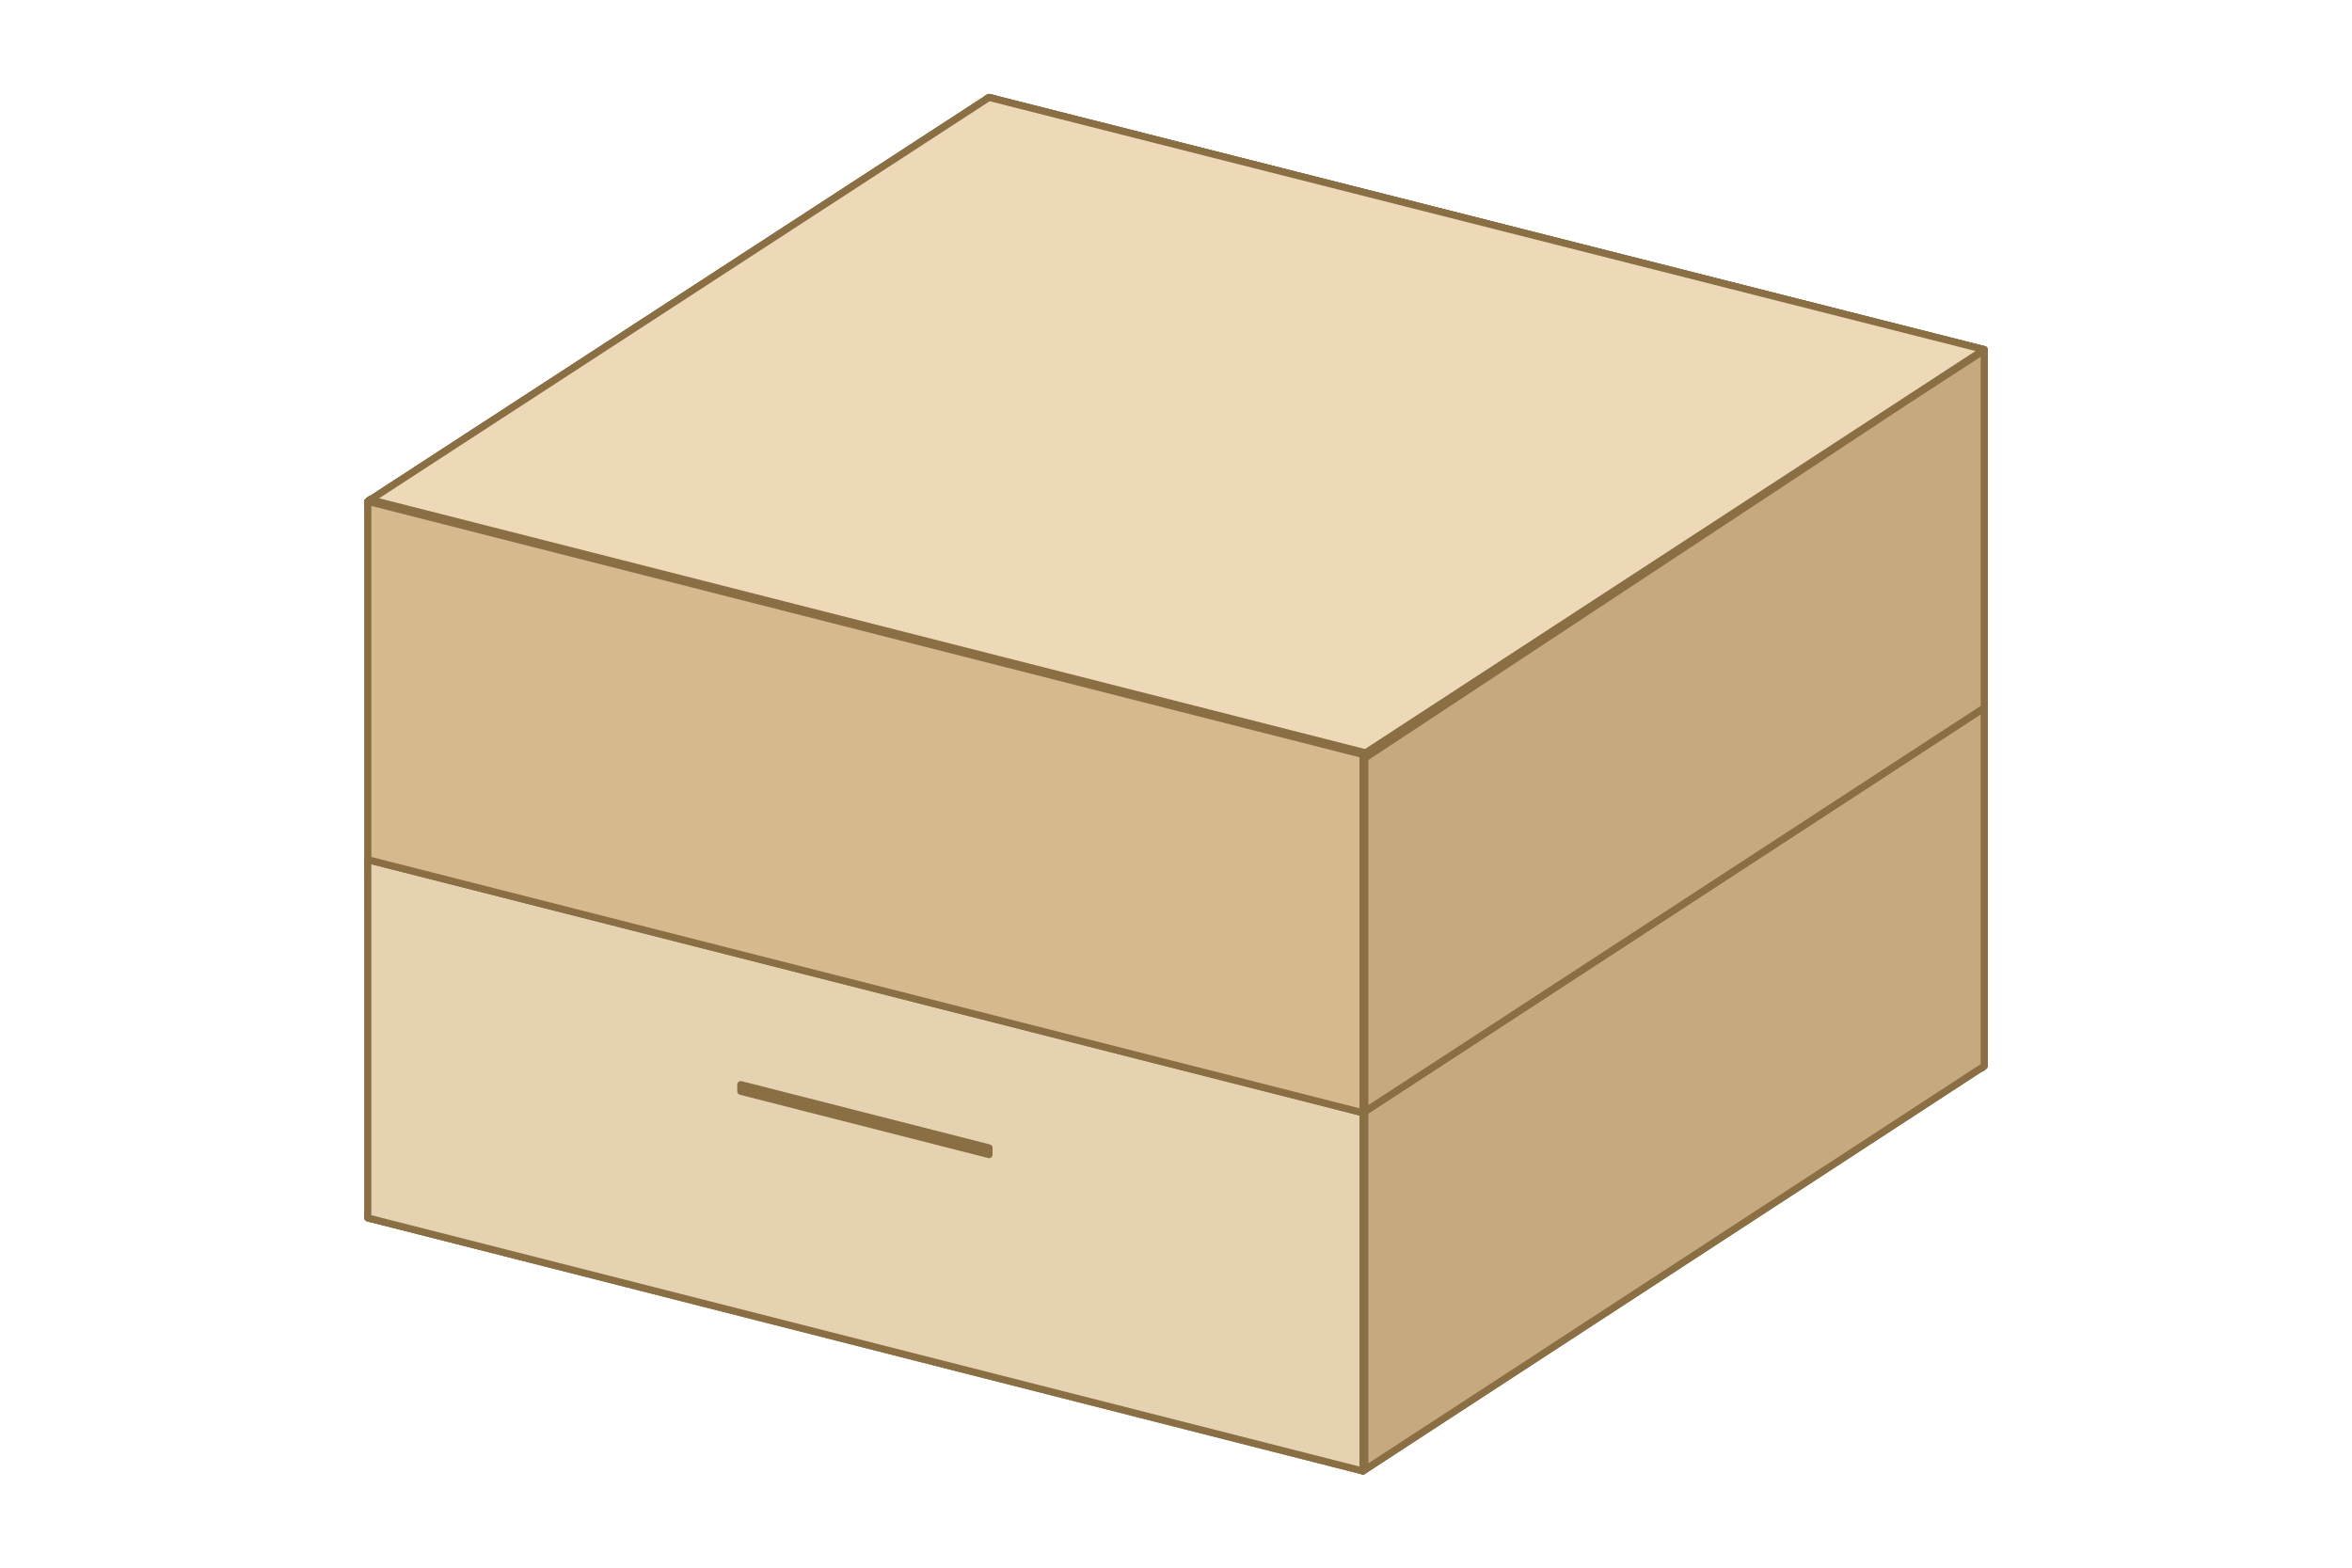
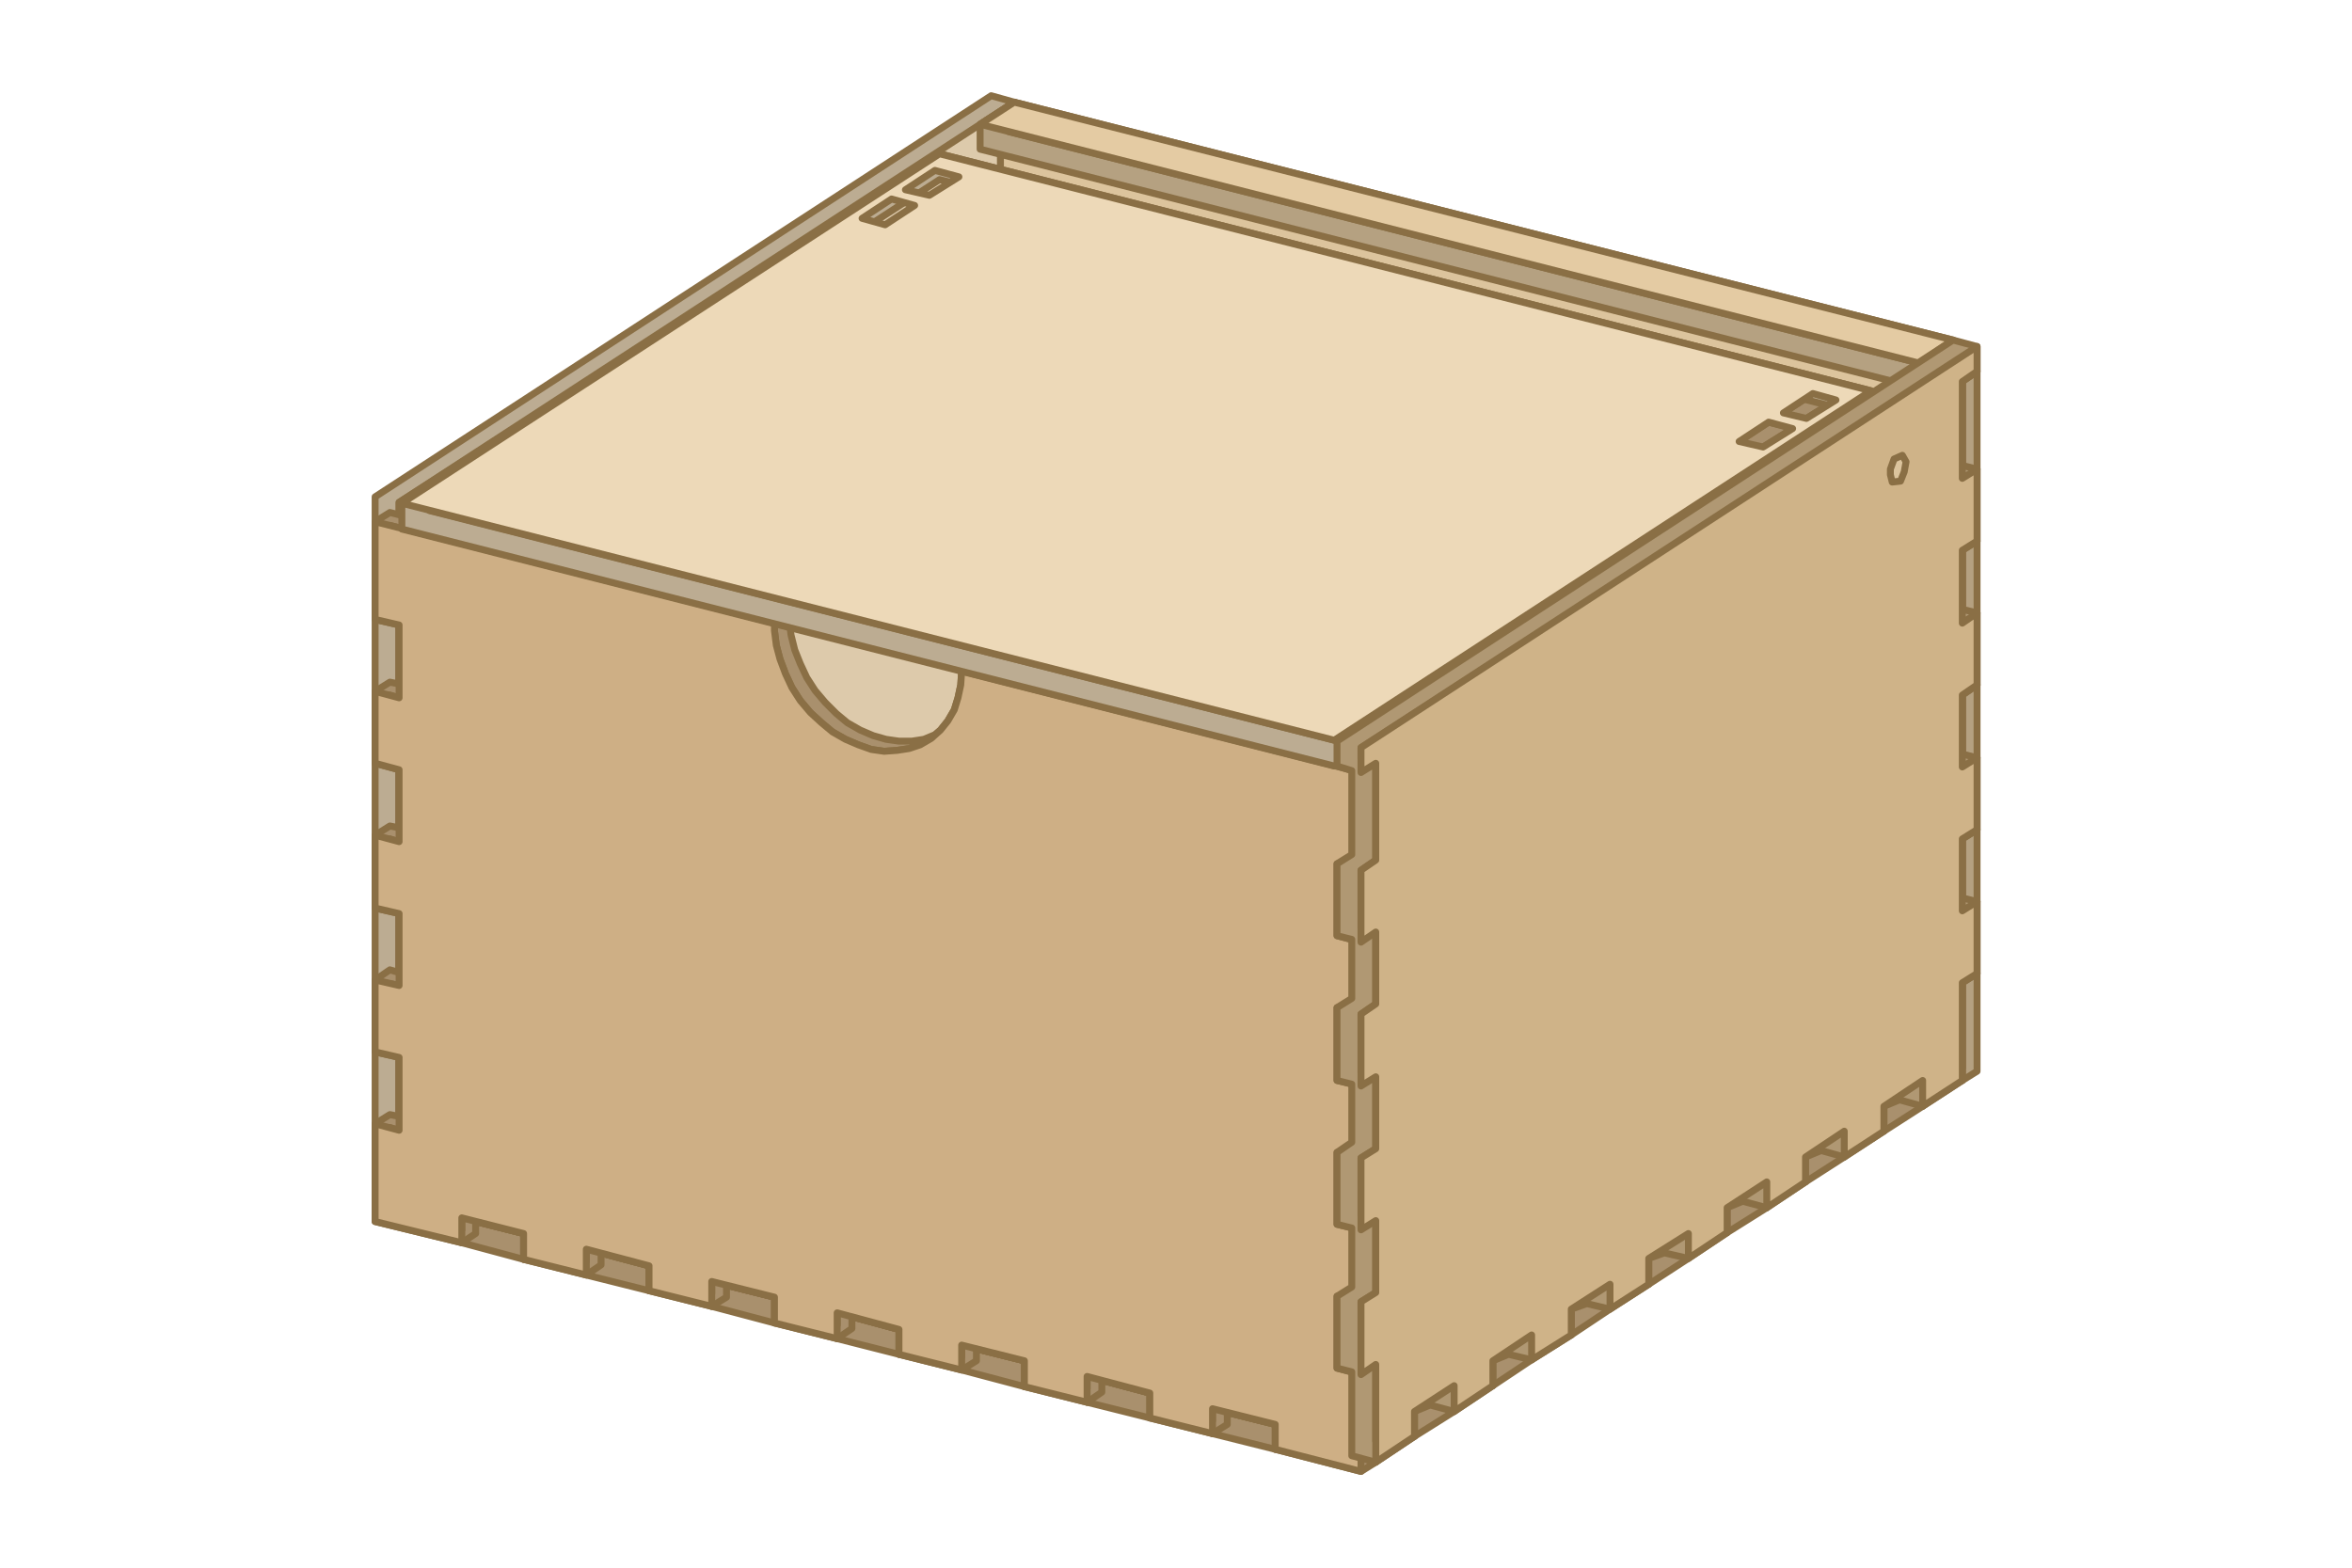
- <svg xmlns="http://www.w3.org/2000/svg" width="300" height="200" viewBox="-41.9 -104.31 186 161.04">
-   <path fill="#b5a181" fill-rule="evenodd" stroke="#8A6F45" stroke-linejoin="round" stroke-width=".72" d="m31.9-57.6 102.2 26V5.2L31.7-20.6v-36.8Zm0 36.8 102 25.9v-36.5l-102-25.9Z" />
-   <path fill="#dcc49d" fill-rule="evenodd" stroke="#8A6F45" stroke-linejoin="round" stroke-width=".72" d="M133.9 5.4v-36.8l-102.2-26v36.8Z" />
-   <path fill="#b5a181" fill-rule="evenodd" stroke="#8A6F45" stroke-linejoin="round" stroke-width=".72" d="m31.9-94.3 102.2 25.9v36.8L31.7-57.4v-36.8Zm0 36.7 102 25.9v-36.5l-102-25.9Z" />
-   <path fill="#dcc49d" fill-rule="evenodd" stroke="#8A6F45" stroke-linejoin="round" stroke-width=".72" d="M133.9-31.4v-36.8l-102.2-26v36.8Z" />
-   <path fill="#b09873" fill-rule="evenodd" stroke="#8A6F45" stroke-linejoin="round" stroke-width=".72" d="M32.4-57.5v36.8l-63.9 41.6-.4-36.9 63.8-41.6Zm-.5 36.7v-36.4l-63.4 41.3v36.4Z" />
-   <path fill="#cfb388" fill-rule="evenodd" stroke="#8A6F45" stroke-linejoin="round" stroke-width=".72" d="M32.4-20.7v-36.8l-63.9 41.6v36.8Z" />
-   <path fill="#b5a181" fill-rule="evenodd" stroke="#8A6F45" stroke-linejoin="round" stroke-width=".72" d="M32.4-94.2v36.7l-63.9 41.6-.4-36.9 63.8-41.5Zm-.5 36.6v-36.3l-63.4 41.2v36.4Z" />
-   <path fill="#d5be98" fill-rule="evenodd" stroke="#8A6F45" stroke-linejoin="round" stroke-width=".72" d="M-31.5-52.7v36.8l63.9-41.6v-36.7Z" />
-   <path fill="#a9906d" fill-rule="evenodd" stroke="#8A6F45" stroke-linejoin="round" stroke-width=".72" d="m-31.9 20.3 63.8-41.6 102.2 26-63.8 42.1-102.2-26Zm63.8-41.1-63.3 41.2L70.3 46.3l63.3-41.2Z" />
-   <path fill="#d5b689" fill-rule="evenodd" stroke="#8A6F45" stroke-linejoin="round" stroke-width=".72" d="m31.9-21.3 102.2 26-63.8 41.6-102.2-26Z" />
-   <path fill="#a9906d" fill-rule="evenodd" stroke="#8A6F45" stroke-linejoin="round" stroke-width=".72" d="M134.1-31.6V5.2L70.3 46.8l-.5-36.9 63.9-41.6Zm-.4 36.7v-36.4L70.3 10v36.4Z" />
-   <path fill="#c7a980" fill-rule="evenodd" stroke="#8A6F45" stroke-linejoin="round" stroke-width=".72" d="M70.3 46.8V10l63.8-41.6V5.2Z" />
-   <path fill="#a9906d" fill-rule="evenodd" stroke="#8A6F45" stroke-linejoin="round" stroke-width=".72" d="M134.1-68.4v36.8L70.3 10l-.5-36.9 63.9-41.6Zm-.4 36.7v-36.4L70.3-26.8V9.6Z" />
-   <path fill="#c7a980" fill-rule="evenodd" stroke="#8A6F45" stroke-linejoin="round" stroke-width=".72" d="M134.1-68.4v36.8L70.3 10v-36.8Z" />
-   <path fill="#bcac92" fill-rule="evenodd" stroke="#8A6F45" stroke-linejoin="round" stroke-width=".72" d="m-31.7-16.2 102.2 26v36.8L-31.9 20.8V-16Zm0 36.8 102 25.9V10l-102-25.9Z" />
-   <path fill="#e4d2b1" fill-rule="evenodd" stroke="#8A6F45" stroke-linejoin="round" stroke-width=".72" d="M-31.9 20.8V-16L70.3 10v36.8Zm38.3-13 25.5 6.5v-.7L6.4 7.1Z" />
-   <path fill="#bcac92" fill-rule="evenodd" stroke="#8A6F45" stroke-linejoin="round" stroke-width=".72" d="m-31.9-52.8 63.8-41.5 102.2 25.9-63.8 42.1-102.2-26Zm63.8-41.1-63.3 41.3L70.3-26.8 133.6-68Z" />
-   <path fill="#edd9b8" fill-rule="evenodd" stroke="#8A6F45" stroke-linejoin="round" stroke-width=".72" d="M134.1-68.4 70.3-26.8l-102.2-26 63.8-41.5Z" />
-   <path fill="#b09873" fill-rule="evenodd" stroke="#8A6F45" stroke-linejoin="round" stroke-width=".72" d="M-31.7-53 70.5-27V9.8L-31.9-16v-36.8Zm0 36.8 102 25.9v-36.5l-102-25.9Z" />
-   <path fill="#d6b98c" fill-rule="evenodd" stroke="#8A6F45" stroke-linejoin="round" stroke-width=".72" d="M70.3-26.8V10L-31.9-16v-36.8Z" />
+ <svg xmlns="http://www.w3.org/2000/svg" width="300" height="200" viewBox="-77.19 -88.98 194.46 170.02">
+   <path fill="#b5a181" fill-rule="evenodd" stroke="#8A6F45" stroke-linejoin="round" stroke-width=".75" d="M90.7 21.8v1.3l-1.5 1-6.8-1.7v-2.8l-5.2-1.3v1.3l-1.6 1-6.8-1.7v-2.7l-5.2-1.3v1.3l-1.6 1-6.8-1.7v-2.8L50 11.4v1.3l-1.6 1.1-6.7-1.8V9.3L36.5 8v1.3l-1.6 1-6.8-1.7V5.8l-5.2-1.3v1.3l-1.6 1.1-6.8-1.8V2.4L9.3 1.1v1.3l-1.6 1L-1.6 1V-9.5L0-10.6l1 .3v-6.4l-2.6-.6v-7.9l1.6-1 1 .3v-6.4l-2.6-.7v-7.8l1.6-1 1 .2V-48l-2.6-.6v-7.8L0-57.5l1 .3v-6.4l-2.6-.6v-10.6l1.6-1 106.9 27.1v10.6l-1.6 1-1-.2v6.4l2.6.6v7.8l-1.6 1.1-1-.3v6.4l2.6.6v7.9l-1.6 1-1-.3V.3l2.6.7v7.8l-1.6 1-1-.2V16l2.6.6v10.6l-1.6 1-9.4-2.4v-2.7ZM0-49.6l2.5.6v7.8L1-40.1l-1-.3v6.4l2.5.6v7.9l-1.5 1-1-.2v6.3l2.5.7v7.8L1-8.9l-1-.2V0l7.7 2V.7L9.3-.4l6.8 1.8v2.7l5.2 1.3V4.1l1.6-1 6.8 1.7v2.7l5.2 1.4V7.6l1.6-1.1 6.8 1.8V11l5.1 1.3V11l1.6-1 6.8 1.7v2.7l5.2 1.4v-1.3l1.6-1.1 6.8 1.7v2.8l5.2 1.3v-1.3l1.6-1 6.8 1.7v2.7l5.2 1.4v-1.3l1.5-1.1 6.8 1.7v2.8l7.8 2v-9.2l-2.6-.6V9.2l1.6-1.1 1 .3V2l-2.6-.6v-7.9l1.6-1 1 .3v-6.4l-2.6-.7v-7.8l1.6-1 1 .2v-6.4l-2.6-.6v-7.8l1.6-1.1 1 .3v-9.1L0-74.4v9.1l2.5.7v7.8l-1.5 1-1-.2Z" />
+   <path fill="#dcc49d" fill-rule="evenodd" stroke="#8A6F45" stroke-linejoin="round" stroke-width=".75" d="M102.7-37.7v7.8l2.6.6v7.9l-2.6-.7v7.8l2.6.7v7.8l-2.6-.7v7.9l2.6.6v7.8l-2.6-.6V17l2.6.6v10.6l-9.4-2.4v-2.7l-6.7-1.7v2.7l-6.8-1.7v-2.8l-6.8-1.7v2.7l-6.8-1.7v-2.7L62 14.5v2.7l-6.8-1.7v-2.8L48.4 11v2.8L41.7 12V9.3l-6.8-1.7v2.7l-6.8-1.7V5.8l-6.8-1.7v2.8l-6.8-1.8V2.4L7.7.7v2.7L-1.6 1V-9.5l2.6.6v-7.8l-2.6-.6v-7.9l2.6.7v-7.8l-2.6-.7v-7.8l2.6.7V-48l-2.6-.6v-7.8l2.6.6v-7.8l-2.6-.6v-10.6l106.9 27.2v10.5Z" />
+   <path fill="#b09873" fill-rule="evenodd" stroke="#8A6F45" stroke-linejoin="round" stroke-width=".75" d="m.9-67.3.2.8.1.9v.9l-.1 1.1-.2 1-.4 1.1-.4.9-.5.8-.6.6-1.1.6-3.1-.6-.9-.7-5.9 3.4-2.6-.7v-5l.6-3.1 3.2-2.1 1.5.4v-1.4l3.2-2.1 2.6.7v.8l3.1.7.9.5Zm-11.7 2.7-.7 2.7-.5 3.1 5.4-3.6 2.5.7.1.9.2.8.8-.5.5-.8.5-.9.3-1 .3-1.1.1-1v-1l-.1-.9-.3-.7-1.8.8-2.6-.6-.6 2.7-1.6 1Z" />
+   <path fill="#cfb388" fill-rule="evenodd" stroke="#8A6F45" stroke-linejoin="round" stroke-width=".75" d="m-6.7-65-1.6 1v-2.7l-3.2 2.1v2.7l-.5 5.4 7.9-5.2.1.9.2.8.7 1.2 1 .2 1.1-.6.6-.6.5-.8.4-.9.4-1.1.2-1 .1-1.1v-.9l-.1-.9-.2-.8-.8-.9H-1l-2.5 1.1v-2.7l-3.2 2Zm4.4 2.1.3.9.8-.2.5-.9.1-1.1-.3-.7-.9.4-.4 1.1Z" />
+   <path fill="#bcac92" fill-rule="evenodd" stroke="#8A6F45" stroke-linejoin="round" stroke-width=".75" d="M2.5-64.6v7.8l-1.5 1v6.4l1.5.4v7.8L1-40.1v6.3l1.5.4v7.9l-1.5 1v6.4l1.5.4v7.8L1-8.9V1.7l-4.3 2.7-2.5-.6-1.7.7v2.7l-4.3 2.8-2.5-.7-1.7.7v2.7l-4.2 2.8-2.6-.7-1.7.7v2.7l-4.2 2.8-2.6-.6-1.7.6v2.8l-4.2 2.7-2.5-.6-1.7.6v2.8l-4.3 2.7-2.5-.6-1.7.7v2.7l-4.3 2.8-2.5-.7-1.7.7v2.7l-4.2 2.8-2.6-.7v-9.1l-1.6-.4v-7.8l1.6-1v-6.4l-1.6-.4V9.5l1.6-1.1V2l-1.6-.4v-7.8l1.6-1v-6.4l-1.6-.4v-7.8l1.6-1V-32l-1.6-.4v-2.7L0-78.6l2.5.7v2.7L1-74.1v9.1Zm-65.1 31.8v10.6l-1.6 1v6.4l1.6.4v7.8l-1.6 1.1V.8l1.6.5v7.8l-1.6 1v6.4l1.6.4v7.8l-1.6 1v6.4l1.6.4v8.3l1.7-1.1v-2.8l4.2-2.7 2.5.6 1.7-.7v-2.7l4.3-2.8 2.5.7 1.7-.7v-2.7l4.3-2.8 2.5.7 1.7-.7v-2.7l4.2-2.8 2.6.7 1.7-.7v-2.7l4.2-2.8 2.6.6 1.7-.6V9.3l4.2-2.7 2.5.6 1.7-.6V3.8l4.3-2.7 2.5.6 1.7-.7V-9.5L0-10.6v-6.3l-1.6-.4v-7.9l1.6-1v-6.4l-1.6-.4v-7.8l1.6-1v-6.4l-1.6-.4v-7.8L0-57.5v-6.3l-1.6-.4v-10.6l1.6-1-64.2 41.3v1.3Z" />
+   <path fill="#ddcaab" fill-rule="evenodd" stroke="#8A6F45" stroke-linejoin="round" stroke-width=".75" d="m2.5-77.9-66.7 43.4v2.8l1.6-1.1v10.6l-1.6 1v7.9l1.6-1.1v7.8l-1.6 1.1v7.8l1.6-1v7.8l-1.6 1v7.8l1.6-1v7.8l-1.6 1v7.9l1.6-1.1v10.6l4.2-2.8v-2.7l4.2-2.8v2.8l4.3-2.8v-2.7l4.2-2.8V32l4.3-2.7v-2.8l4.2-2.7v2.7l4.2-2.7V21l4.3-2.7V21l4.2-2.8v-2.7l4.3-2.8v2.8l4.2-2.8V10l4.2-2.8V10l4.3-2.8V4.5l4.2-2.8v2.7L1 1.7V-8.9l1.5-1v-7.8l-1.5 1v-7.8l1.5-1v-7.9L1-32.3v-7.8l1.5-1.1V-49L1-48v-7.8l1.5-1v-7.8l-1.5 1v-10.5l1.5-1.1ZM-6.8-64l.2.8.8-.1.5-1 .1-1.1-.3-.7-.9.4-.4 1.1Z" />
+   <path fill="#a9906d" fill-rule="evenodd" stroke="#8A6F45" stroke-linejoin="round" stroke-width=".75" d="m16.1 2.8 5.2 1.3 1.6-1 6.8 1.7v1.4l5.2 1.4 1.6-1.1 6.8 1.8v1.4l5.1 1.3 1.6-1 6.8 1.7v1.4l5.2 1.4 1.6-1.1 6.8 1.7v1.5l5.2 1.3 1.6-1 6.8 1.7V20l5.2 1.4 1.5-1.1 6.8 1.7v1.5l5.2 1.3v2.7l-1.7 1.1V31l-4.2 2.7-2.6-.6-1.7 1.1v2.3l-4.2 2.7-2.5-.6-1.7 1.1V42l-4.3 2.7-2.5-.6-1.7 1.1v2.3l-4.3 2.8-2.5-.7-1.7 1.1V53l-4.2 2.8-2.6-.7-1.7 1.1v2.3l-4.2 2.8-2.6-.6-1.6 1.1v2.3l-4.3 2.7-2.5-.6-4.3 2.7-6.8-1.7-1.5 1-6.8-1.7v-1.4l-5.2-1.3-1.6 1-6.8-1.7v-1.5l-5.2-1.3-1.6 1.1-6.8-1.8v-1.4l-5.2-1.3-1.6 1-6.7-1.7v-1.5l-5.2-1.3-1.6 1.1-6.8-1.8v-1.4l-5.2-1.3-1.6 1-6.8-1.7v-1.5l-5.2-1.3-1.6 1.1-6.7-1.8v-1.4l-5.2-1.3v-2.8l1.7-1.1v-2.3l4.2-2.7 2.5.6 1.7-1.1v-2.3l4.3-2.8 2.5.7 1.7-1.1v-2.3l4.3-2.8 2.5.7 1.7-1.1v-2.3l4.2-2.8 2.6.7 1.7-1.1v-2.3l4.2-2.8 2.6.6 1.7-1.1V9.3l4.2-2.7 2.5.6 1.7-1.1V3.8l4.3-2.7 2.5.6L1-1.1 7.7.7 9.3-.4l6.8 1.8ZM-7.5 7.2l-4.3 2.8-2.5-.7-1.7 1.1v2.3l-4.2 2.8-2.6-.7-1.7 1.1v2.3l-4.2 2.8-2.6-.6-1.7 1.1v2.3l-4.2 2.7-2.5-.6-1.7 1.1v2.3l-4.3 2.7-2.5-.6-1.7 1.1v2.3l-4.3 2.8-2.5-.7-1.7 1.1v2.3l-1.2.8 3.7 1v1.4l5.2 1.3 1.6-1 6.8 1.7v1.4l5.2 1.4 1.6-1.1 6.8 1.8v1.4l5.2 1.3 1.6-1 6.8 1.7v1.4l5.1 1.4 1.6-1.1 6.8 1.8v1.4l5.2 1.3 1.6-1 6.8 1.7v1.4l5.2 1.4 1.6-1.1 6.8 1.7v1.5l5.2 1.3 1.5-1 6.8 1.7 4.3-2.8 2.5.7 1.7-1.1v-2.3l4.2-2.8 2.6.7 1.7-1.1v-2.3l4.2-2.8 2.6.6 1.7-1.1v-2.3l4.2-2.7 2.5.6 1.7-1.1v-2.3l4.3-2.7 2.5.6 1.7-1.1v-2.3l4.3-2.8 2.5.7 1.7-1.1v-2.3l4.2-2.8 2.6.7 1.7-1.1v-2.3l1.2-.8-3.8-1v-1.4l-5.2-1.3-1.5 1-6.8-1.7v-1.5l-5.2-1.3-1.6 1-6.8-1.7v-1.4l-5.2-1.3-1.6 1-6.8-1.7V14L50 12.7l-1.6 1.1-6.7-1.8v-1.4l-5.2-1.3-1.6 1-6.8-1.7V7.1l-5.2-1.3-1.6 1.1-6.8-1.8V3.7L9.3 2.4l-1.6 1L1 1.7l-4.3 2.7-2.5-.6-1.7 1.1Z" />
+   <path fill="#d5b689" fill-rule="evenodd" stroke="#8A6F45" stroke-linejoin="round" stroke-width=".75" d="m14.5 2.4 6.8 1.7 1.6-1 6.8 1.7-1.6 1 6.8 1.8 1.6-1.1 6.8 1.8-1.6 1 6.7 1.7 1.6-1 6.8 1.7-1.6 1 6.8 1.8 1.6-1.1 6.8 1.7-1.6 1.1 6.8 1.7 1.6-1 6.8 1.7-1.6 1 6.8 1.8 1.5-1.1 6.8 1.7-1.6 1.1 6.8 1.7-4.2 2.8 2.5.6-4.2 2.8-2.6-.7-4.2 2.8 2.5.6-4.2 2.8-2.5-.7-4.3 2.8 2.6.6-4.3 2.8-2.5-.6-4.3 2.7 2.6.7-4.3 2.7-2.5-.6-4.2 2.7 2.5.7-4.2 2.7-2.6-.6-4.2 2.8 2.5.6-4.2 2.8-2.6-.7-4.2 2.8 2.6.6-4.3 2.8-2.5-.7-4.3 2.8-6.8-1.7-1.5 1-6.8-1.7 1.6-1.1-6.8-1.7-1.6 1.1-6.8-1.8 1.6-1-6.8-1.7-1.6 1-6.8-1.7 1.6-1-6.8-1.8-1.6 1.1-6.7-1.8 1.6-1-6.8-1.7-1.6 1-6.8-1.7 1.6-1-6.8-1.8-1.6 1.1-6.8-1.8 1.6-1-6.8-1.7-1.6 1-6.7-1.7 1.5-1-6.7-1.8 4.2-2.7-2.5-.7 4.2-2.7 2.5.6 4.3-2.7-2.6-.7 4.3-2.8 2.5.7 4.3-2.8-2.6-.6 4.3-2.8 2.5.7L-33 21l-2.5-.6 4.2-2.8 2.6.7 4.2-2.8-2.5-.6 4.2-2.8 2.6.6L-16 10l-2.5-.7 4.2-2.7 2.5.6 4.3-2.7-2.6-.7 4.3-2.7 2.5.6L1-1.1 7.7.7 9.3-.4l6.8 1.8Z" />
+   <path fill="#a9906d" fill-rule="evenodd" stroke="#8A6F45" stroke-linejoin="round" stroke-width=".75" d="m96-43.1.3.8.1.8v1l-.1 1.1-.3 1-.3 1-.5 1-.5.8-.5.6-1.2.6-3-.7-.9-.7-6 3.4-2.5-.6v-5l.5-3.1 3.2-2.1 1.6.4v-1.4l3.2-2.1 2.5.7v.8l3.1.7 1 .5Zm-11.7 2.7-.6 2.7-.6 3 5.4-3.5 2.6.7.1.9.1.8.9-.5.5-.8.4-.9.4-1 .2-1.1.1-1v-1l-.1-.9-.2-.7-1.9.8-2.5-.6-.7 2.7-1.5 1Z" />
+   <path fill="#c7a980" fill-rule="evenodd" stroke="#8A6F45" stroke-linejoin="round" stroke-width=".75" d="m88.4-40.8-1.5 1v-2.7l-3.2 2v2.8l-.6 5.3 8-5.1.1.9.1.8.7 1.1 1 .3 1.2-.6.5-.6.5-.8.5-1 .3-1 .3-1 .1-1.1v-1l-.1-.8-.3-.8-.8-.9h-1l-2.6 1.1v-2.7l-3.2 2Zm4.5 2.1.2.8.9-.1.5-1 .1-1.1-.3-.7-.9.5-.4 1Z" />
+   <path fill="#b5a181" fill-rule="evenodd" stroke="#8A6F45" stroke-linejoin="round" stroke-width=".75" d="m-1.2-75.5 3.7-2.4 101.8 25.8v2.8l-3.7 2.4L-1.2-72.8Zm3.7.3-.6.5 98.7 25.1.7-.5Z" />
+   <path fill="#e4cba3" fill-rule="evenodd" stroke="#8A6F45" stroke-linejoin="round" stroke-width=".75" d="m2.5-77.9 101.8 25.8-3.7 2.5L-1.2-75.5Z" />
+   <path fill="#a9906d" fill-rule="evenodd" stroke="#8A6F45" stroke-linejoin="round" stroke-width=".75" d="m-4-12 .4-1.3.3-1.4.1-1.5 1.6-1 43.3 11V4.3l-1.6 1.1-1-.3v6.4l2.6.6v7.8L40.1 21l-1-.3v6.4l2.6.7v7.8l-1.6 1-1-.2v6.3l2.6.7v7.8l-1.6 1-1-.2v6.4l2.6.6v10.6l-1.6 1-9.3-2.4v-2.7l-5.2-1.3v1.3l-1.6 1-6.8-1.7v-2.7L12 60.7V62l-1.6 1.1-6.8-1.7v-2.8l-5.2-1.3v1.3l-1.6 1-6.8-1.7v-2.7l-5.1-1.4v1.3l-1.6 1.1-6.8-1.7v-2.8l-5.2-1.3v1.3l-1.6 1-6.8-1.7v-2.7l-5.2-1.4v1.3l-1.6 1.1-6.8-1.7v-2.8l-5.2-1.3v1.3l-1.5 1-9.4-2.3V32.9l1.6-1 1 .2v-6.4l-2.6-.6v-7.8l1.6-1.1 1 .3v-6.4l-2.6-.6V1.6l1.6-1 1 .2v-6.3l-2.6-.7V-14l1.6-1 1 .2v-6.4l-2.6-.6v-10.6l1.6-1 43.3 11v.8l.2 1.5.4 1.6.6 1.5.7 1.5.9 1.4 1.1 1.3 1.2 1.2 1.2 1 1.4.8 1.4.6 1.4.4 1.4.2h1.4l1.3-.2 1.2-.5.6-.5.8-1Zm-9 4.3-1.4-.5-1.4-.6-1.4-.8-1.2-1-1.2-1.1-1.1-1.3-.9-1.4-.7-1.5-.6-1.6-.4-1.5-.2-1.6v-.8L-65.2-32v9.2l2.6.6v7.8l-1.6 1.1-1-.3v6.4l2.6.6v7.9l-1.6 1-1-.3v6.4l2.6.7v7.8l-1.6 1-1-.2v6.4l2.6.6v7.8l-1.6 1.1-1-.3v9.1l7.8 2v-1.3l1.5-1 6.8 1.7v2.7l5.2 1.3v-1.3l1.6-1 6.8 1.7V50l5.2 1.3V50l1.6-1 6.8 1.7v2.7l5.2 1.3v-1.3l1.6-1 6.7 1.7v2.8l5.2 1.3v-1.3l1.6-1 6.8 1.7v2.7l5.2 1.3v-1.3l1.6-1 6.8 1.7v2.8l5.2 1.3v-1.3l1.6-1.1 6.7 1.8v2.7l7.8 2v-9.1l-2.6-.7v-7.8l1.6-1 1 .2v-6.4l-2.6-.6V36l1.6-1.1 1 .3v-6.4l-2.6-.6v-7.9l1.6-1 1 .2v-6.3l-2.6-.7V4.7l1.6-1 1 .2v-9.1L-1.7-15.8l-.3 1.5-.5 1.3-.6 1.2-.9 1-.9.9-1.6 1-1.2.7-1.2.4-1.3.2-1.4.1Z" />
+   <path fill="#ceaf85" fill-rule="evenodd" stroke="#8A6F45" stroke-linejoin="round" stroke-width=".75" d="m40.1 5.4-2.6-.7v7.8l2.6.7V21l-2.6-.7v7.9l2.6.6v7.8l-2.6-.6v7.8l2.6.6v7.8l-2.6-.6v7.8l2.6.7v10.5l-9.3-2.4v-2.7L24 63.8v2.7l-6.8-1.7v-2.7l-6.8-1.8v2.8l-6.8-1.7v-2.8l-6.8-1.7v2.7l-6.8-1.7v-2.7l-6.7-1.8v2.8l-6.8-1.7v-2.8l-6.8-1.7v2.7l-6.8-1.7v-2.7l-6.8-1.8v2.8l-6.8-1.7v-2.8l-6.7-1.7v2.7l-9.4-2.3V32.9l2.6.7v-7.9l-2.6-.6v-7.8l2.6.6v-7.8l-2.6-.6V1.6l2.6.7v-7.8l-2.6-.7V-14l2.6.7v-7.9l-2.6-.6v-10.6l43.3 11v.8l.2 1.6.4 1.5.6 1.6.7 1.5.9 1.4 1.1 1.3 1.2 1.1 1.2 1 1.4.8 1.4.6 1.4.5 1.4.2 1.4-.1 1.3-.2 1.2-.4 1.2-.7 1-.9.8-1L-4-12l.4-1.3.3-1.4.1-1.5 43.3 11Z" />
+   <path fill="#bcac92" fill-rule="evenodd" stroke="#8A6F45" stroke-linejoin="round" stroke-width=".75" d="m-63.9-34.4 58.3-37.9 101 25.7v2.8L37.2-5.9-63.9-31.6Zm58.3-35.1-55.3 35.9L37.2-8.7l55.2-35.9Z" />
+   <path fill="#edd9b8" fill-rule="evenodd" stroke="#8A6F45" stroke-linejoin="round" stroke-width=".75" d="m-5.6-72.3 101 25.7L37.2-8.7-63.9-34.4Zm-.5 1.8 2.6.7-3.2 2-2.6-.6Zm-4.7 3.1 2.5.7-3.2 2.1-2.5-.7Zm99.9 21.1 2.5.7-3.2 2-2.5-.6Zm-4.8 3.1 2.6.7-3.2 2-2.6-.6Z" />
+   <path fill="#b09873" fill-rule="evenodd" stroke="#8A6F45" stroke-linejoin="round" stroke-width=".75" d="M106.9-38.1v7.8l-1.6 1v6.4l1.6.4v7.8l-1.6 1.1v6.4l1.6.4V1l-1.6 1v6.4l1.6.4v7.8l-1.6 1v10.6L101 31l-2.5-.7-1.7.7v2.7l-4.3 2.8-2.5-.7-1.7.7v2.7L84.1 42l-2.6-.7-1.7.7v2.7l-4.2 2.8-2.6-.6-1.7.6v2.8L67.1 53l-2.5-.6-1.7.6v2.8l-4.3 2.7-2.5-.6-1.7.7v2.7l-4.2 2.8-2.6-.7-1.7.7v2.7l-4.2 2.8-2.6-.7v-9.1l-1.6-.4v-7.8l1.6-1v-6.4l-1.6-.4V36l1.6-1.1v-6.3l-1.6-.4v-7.9l1.6-1v-6.4l-1.6-.4V4.7l1.6-1v-9.1l-1.6-.5v-2.7l66.8-43.5 2.6.7v2.7l-1.6 1.1v9.1ZM41.7-6.2V4.3l-1.6 1.1v6.3l1.6.4v7.8L40.1 21v6.4l1.6.4v7.8l-1.6 1V43l1.6.4v7.8l-1.6 1v6.4l1.6.4v8.3l1.7-1.1v-2.8l4.2-2.7 2.6.6 1.6-.6v-2.8l4.3-2.7 2.5.6 1.7-.7v-2.7l4.3-2.8 2.5.7 1.7-.7v-2.7l4.2-2.8 2.6.7 1.7-.7v-2.7l4.2-2.8 2.6.6 1.7-.6v-2.8l4.2-2.7 2.5.6 1.7-.6v-2.8l4.3-2.7 2.5.6 1.7-.7V17l1.6-1V9.6l-1.6-.4V1.4l1.6-1.1v-6.4l-1.6-.4v-7.8l1.6-1v-6.4l-1.6-.4v-7.8l1.6-1v-6.4l-1.6-.4v-10.6l1.6-1L40.1-7.9v1.3Z" />
+   <path fill="#cfb388" fill-rule="evenodd" stroke="#8A6F45" stroke-linejoin="round" stroke-width=".75" d="M106.9-51.4 40.1-7.9v2.7l1.6-1V4.3l-1.6 1.1v7.8l1.6-1.1v7.8L40.1 21v7.8l1.6-1v7.8l-1.6 1v7.8l1.6-1v7.8l-1.6 1v7.9l1.6-1.1v10.6l4.2-2.8v-2.7l4.3-2.8v2.8l4.2-2.8v-2.7l4.2-2.8v2.7l4.3-2.7V53l4.2-2.7V53l4.2-2.7v-2.8l4.3-2.7v2.7l4.2-2.8V42l4.3-2.8V42l4.2-2.8v-2.7l4.2-2.8v2.8l4.3-2.8V31l4.2-2.8V31l4.3-2.8V17.6l1.6-1V8.8l-1.6 1V2l1.6-1v-7.8l-1.6 1v-7.8l1.6-1.1v-7.8l-1.6 1.1v-7.9l1.6-1v-7.8l-1.6 1v-10.5l1.6-1.1Zm-9.4 13.9.2.8.9-.1.4-1 .2-1.1-.4-.7-.9.4-.4 1.1Z" />
</svg>
